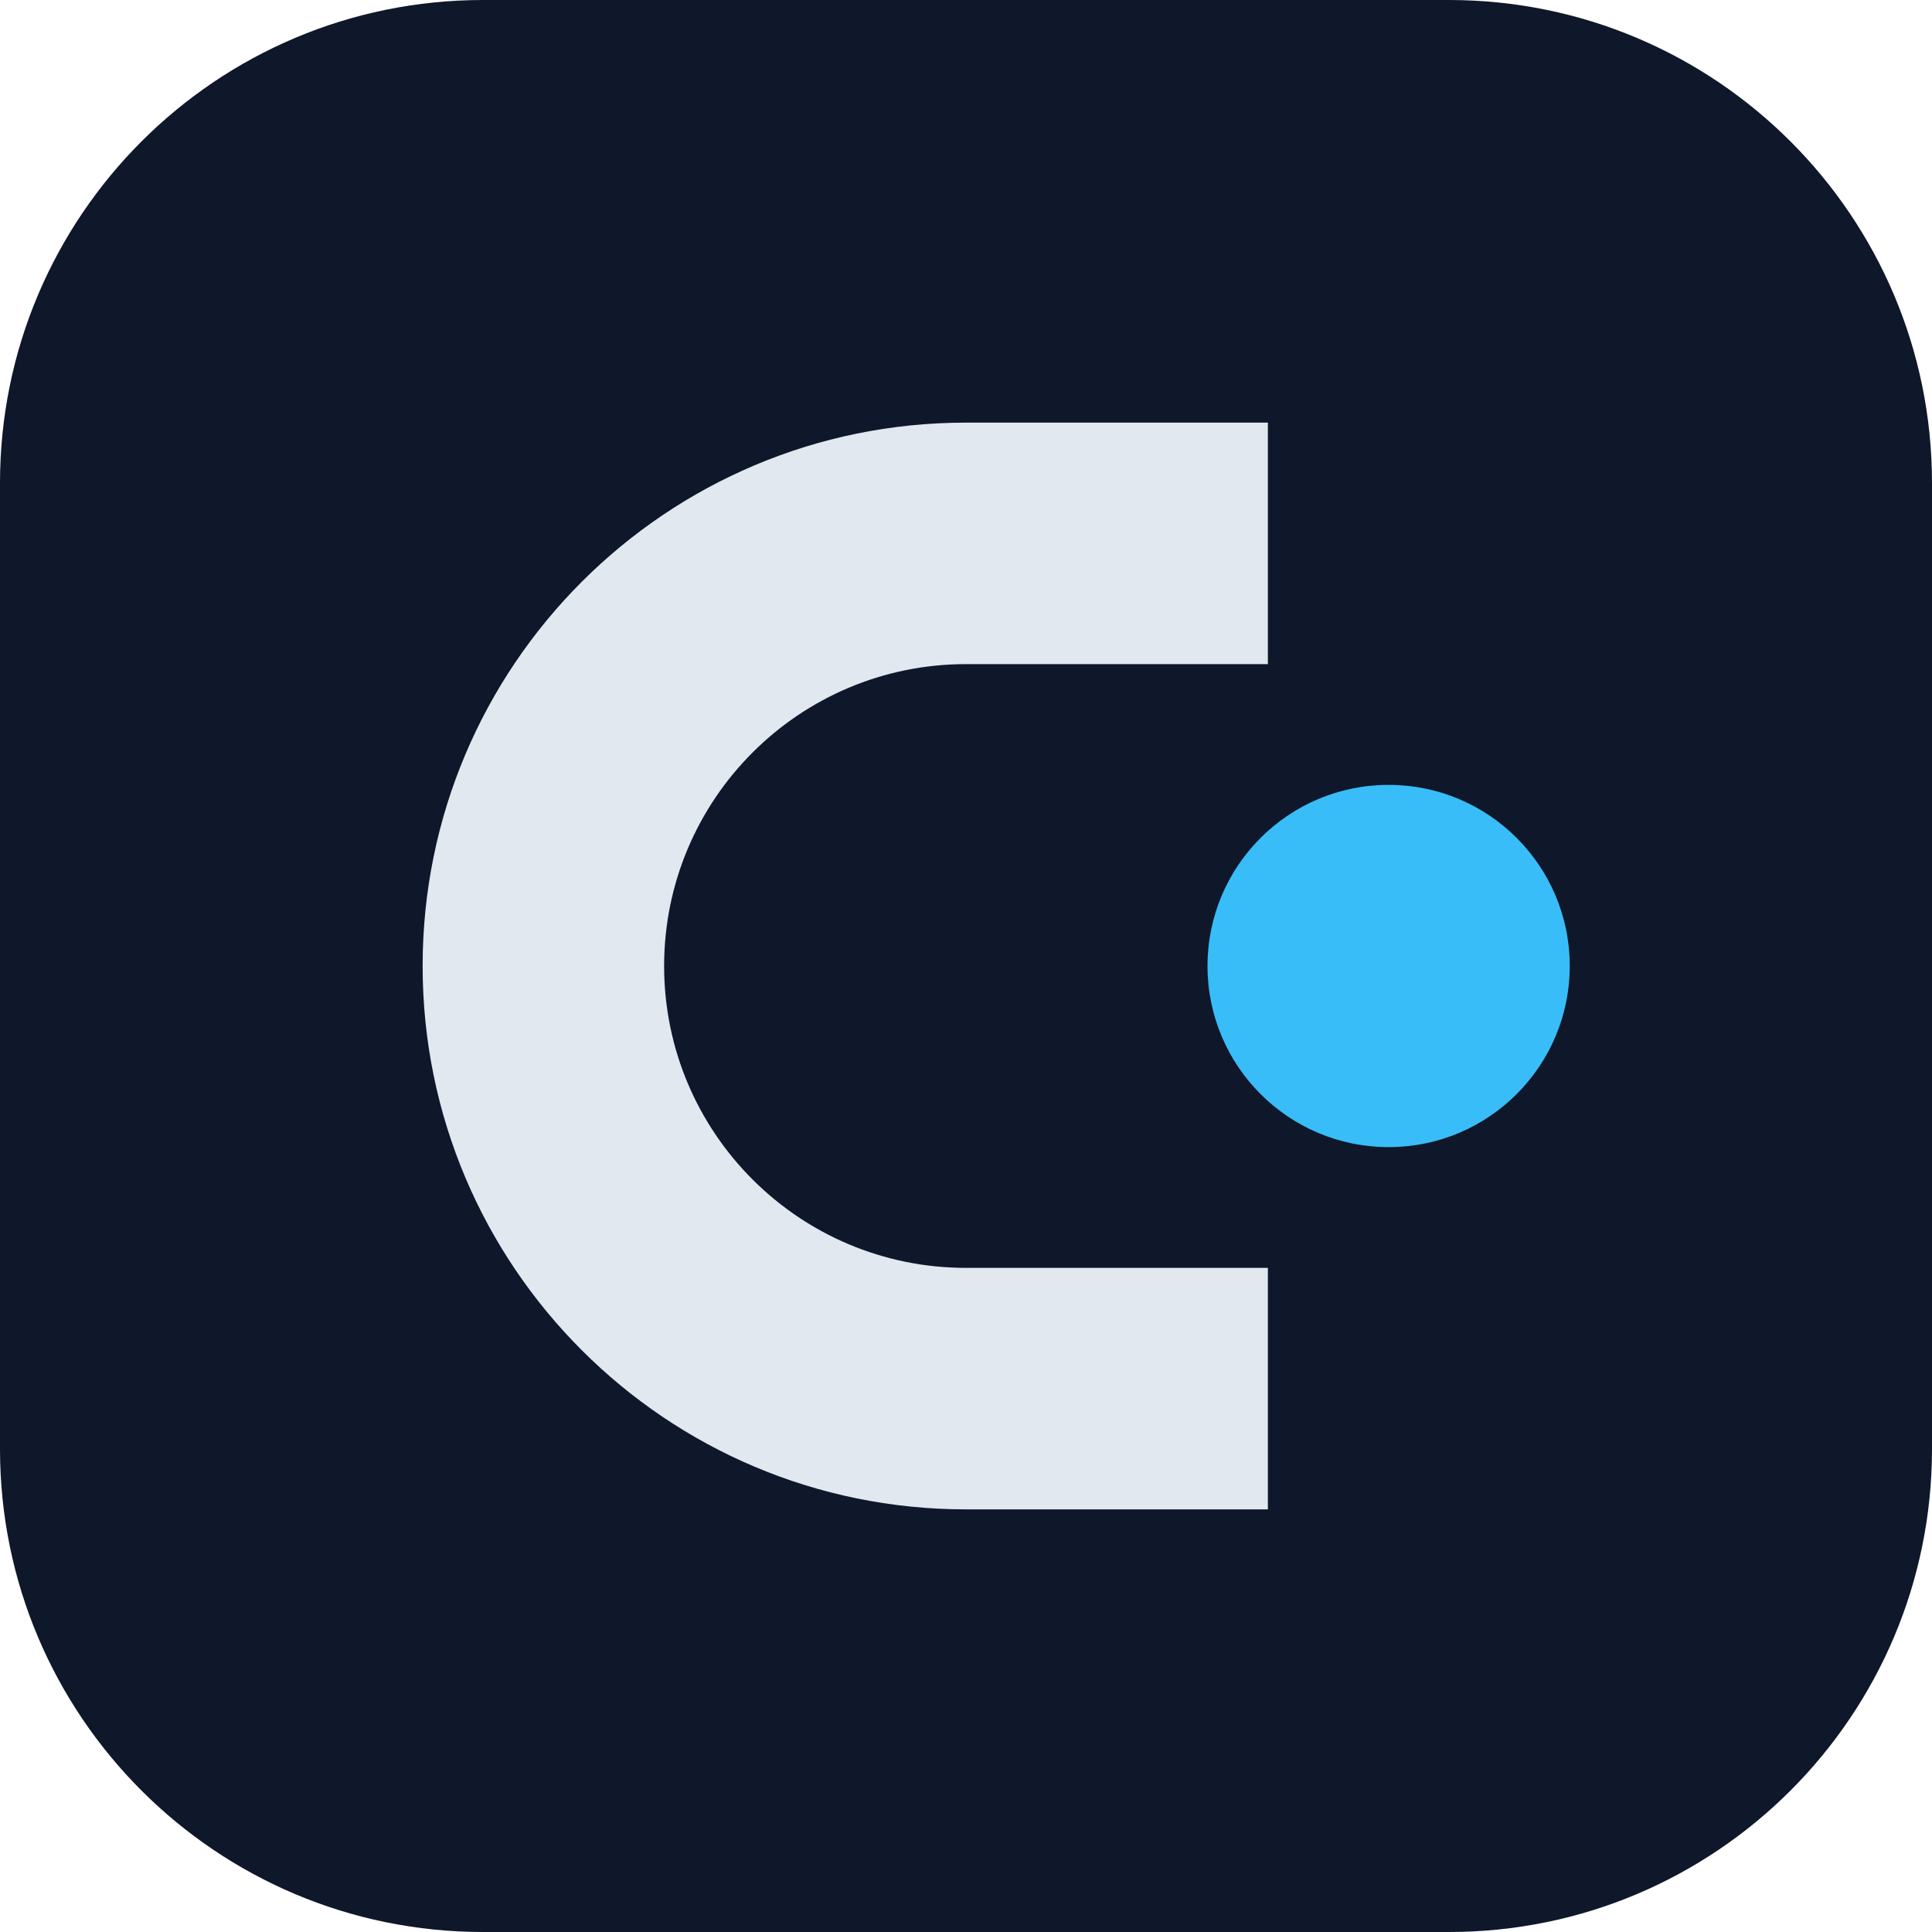
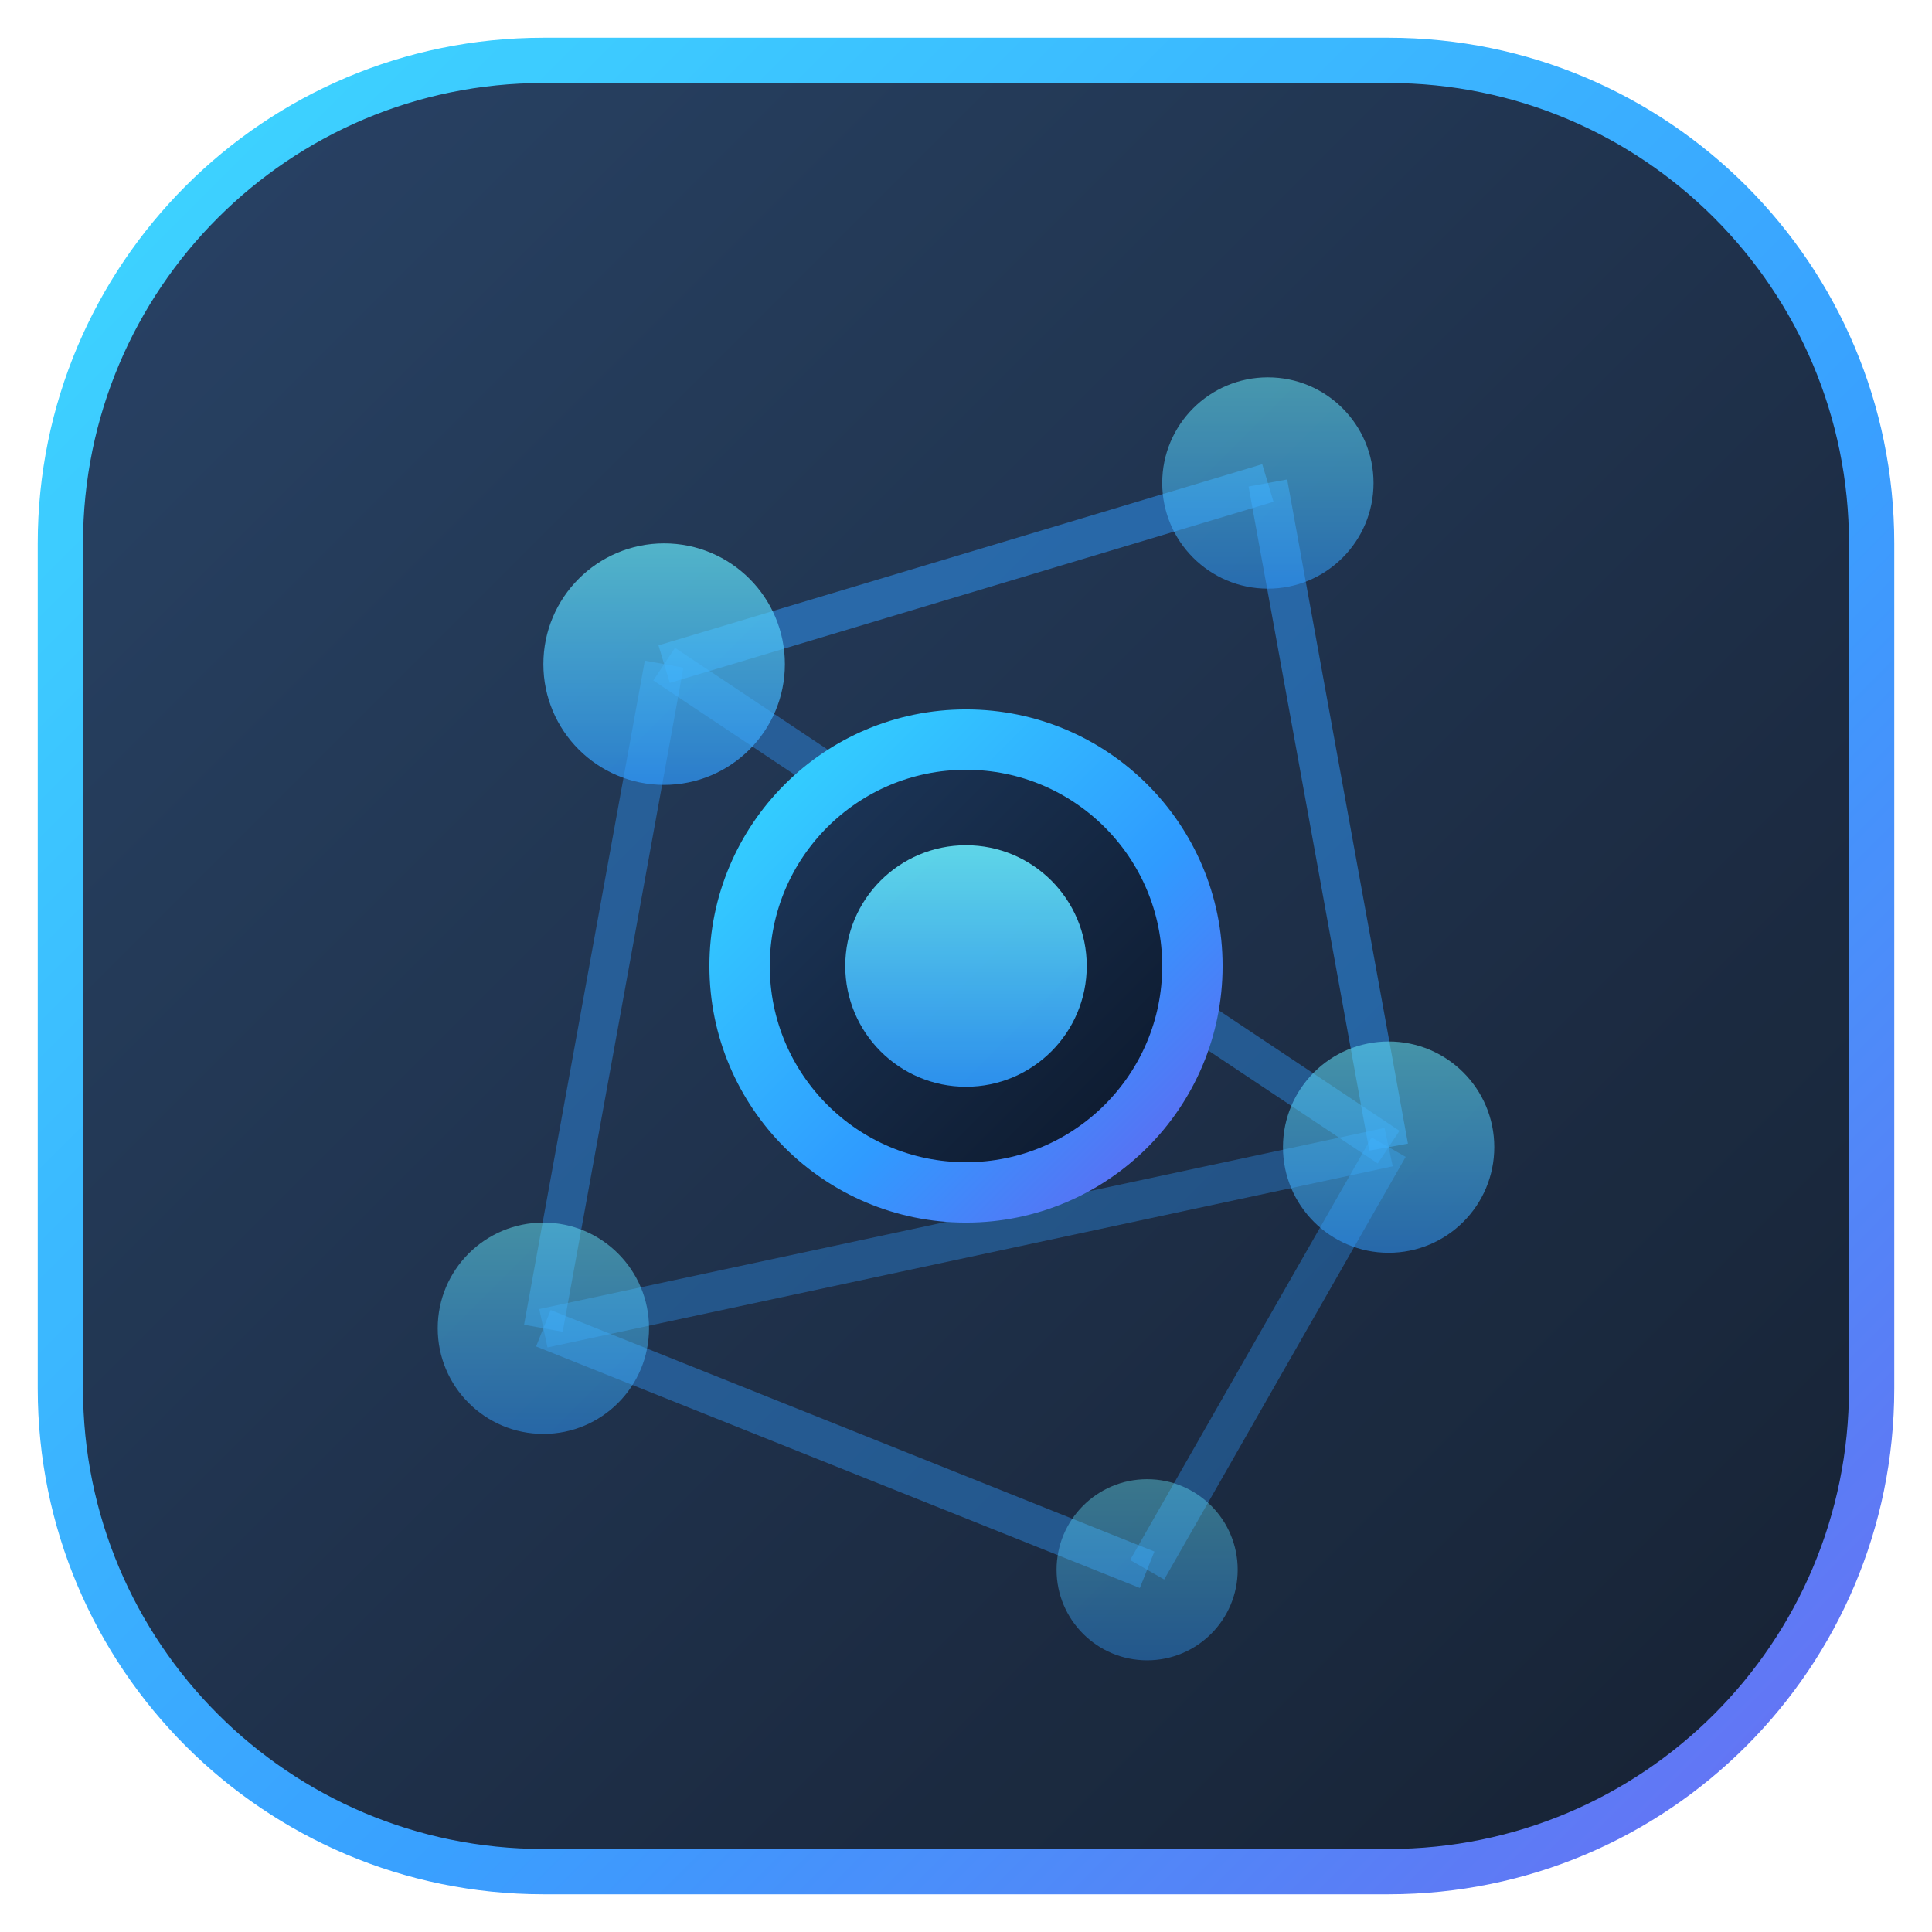
<svg xmlns="http://www.w3.org/2000/svg" viewBox="0 0 64 64">
-   <rect width="64" height="64" rx="16" fill="#0f172a" />
-   <path d="M14 32c0-9.941 8.059-18 18-18h10v8H32c-5.523 0-10 4.477-10 10s4.477 10 10 10h10v8H32c-9.941 0-18-8.059-18-18Z" fill="#e2e8f0" />
-   <circle cx="46" cy="32" r="6" fill="#38bdf8" />
+   <defs>
+     <linearGradient id="bg" x1="0%" y1="0%" x2="100%" y2="100%">
+       <stop offset="0%" stop-color="#1e3a5f" />
+       <stop offset="100%" stop-color="#0b1628" />
+     </linearGradient>
+     <linearGradient id="ring" x1="0%" y1="0%" x2="100%" y2="100%">
+       <stop offset="0%" stop-color="#34d6ff" />
+       <stop offset="60%" stop-color="#2f9bff" />
+       <stop offset="100%" stop-color="#6366f1" />
+     </linearGradient>
+     <linearGradient id="glow" x1="50%" y1="0%" x2="50%" y2="100%">
+       <stop offset="0%" stop-color="#67e8f9" />
+       <stop offset="100%" stop-color="#2f9bff" />
+     </linearGradient>
+   </defs>
+   <rect x="2" y="2" width="60" height="60" rx="16" fill="url(#bg)" stroke="url(#ring)" stroke-width="1.5" opacity="0.95" />
+   <line x1="22" y1="22" x2="42" y2="16" stroke="#2f9bff" stroke-width="1.3" opacity="0.5" />
+   <line x1="42" y1="16" x2="46" y2="38" stroke="#2f9bff" stroke-width="1.3" opacity="0.5" />
+   <line x1="46" y1="38" x2="22" y2="22" stroke="#2f9bff" stroke-width="1.3" opacity="0.4" />
+   <line x1="22" y1="22" x2="18" y2="44" stroke="#2f9bff" stroke-width="1.3" opacity="0.4" />
+   <line x1="18" y1="44" x2="46" y2="38" stroke="#2f9bff" stroke-width="1.3" opacity="0.35" />
+   <line x1="18" y1="44" x2="38" y2="52" stroke="#2f9bff" stroke-width="1.3" opacity="0.4" />
+   <line x1="46" y1="38" x2="38" y2="52" stroke="#2f9bff" stroke-width="1.3" opacity="0.35" />
+   <circle cx="32" cy="32" r="7.5" fill="url(#bg)" stroke="url(#ring)" stroke-width="2" />
+   <circle cx="32" cy="32" r="4" fill="url(#glow)" opacity="0.9" />
+   <circle cx="22" cy="22" r="4" fill="url(#glow)" opacity="0.7" />
+   <circle cx="42" cy="16" r="3.5" fill="url(#glow)" opacity="0.55" />
+   <circle cx="46" cy="38" r="3.5" fill="url(#glow)" opacity="0.55" />
+   <circle cx="18" cy="44" r="3.5" fill="url(#glow)" opacity="0.5" />
+   <circle cx="38" cy="52" r="3" fill="url(#glow)" opacity="0.4" />
</svg>
